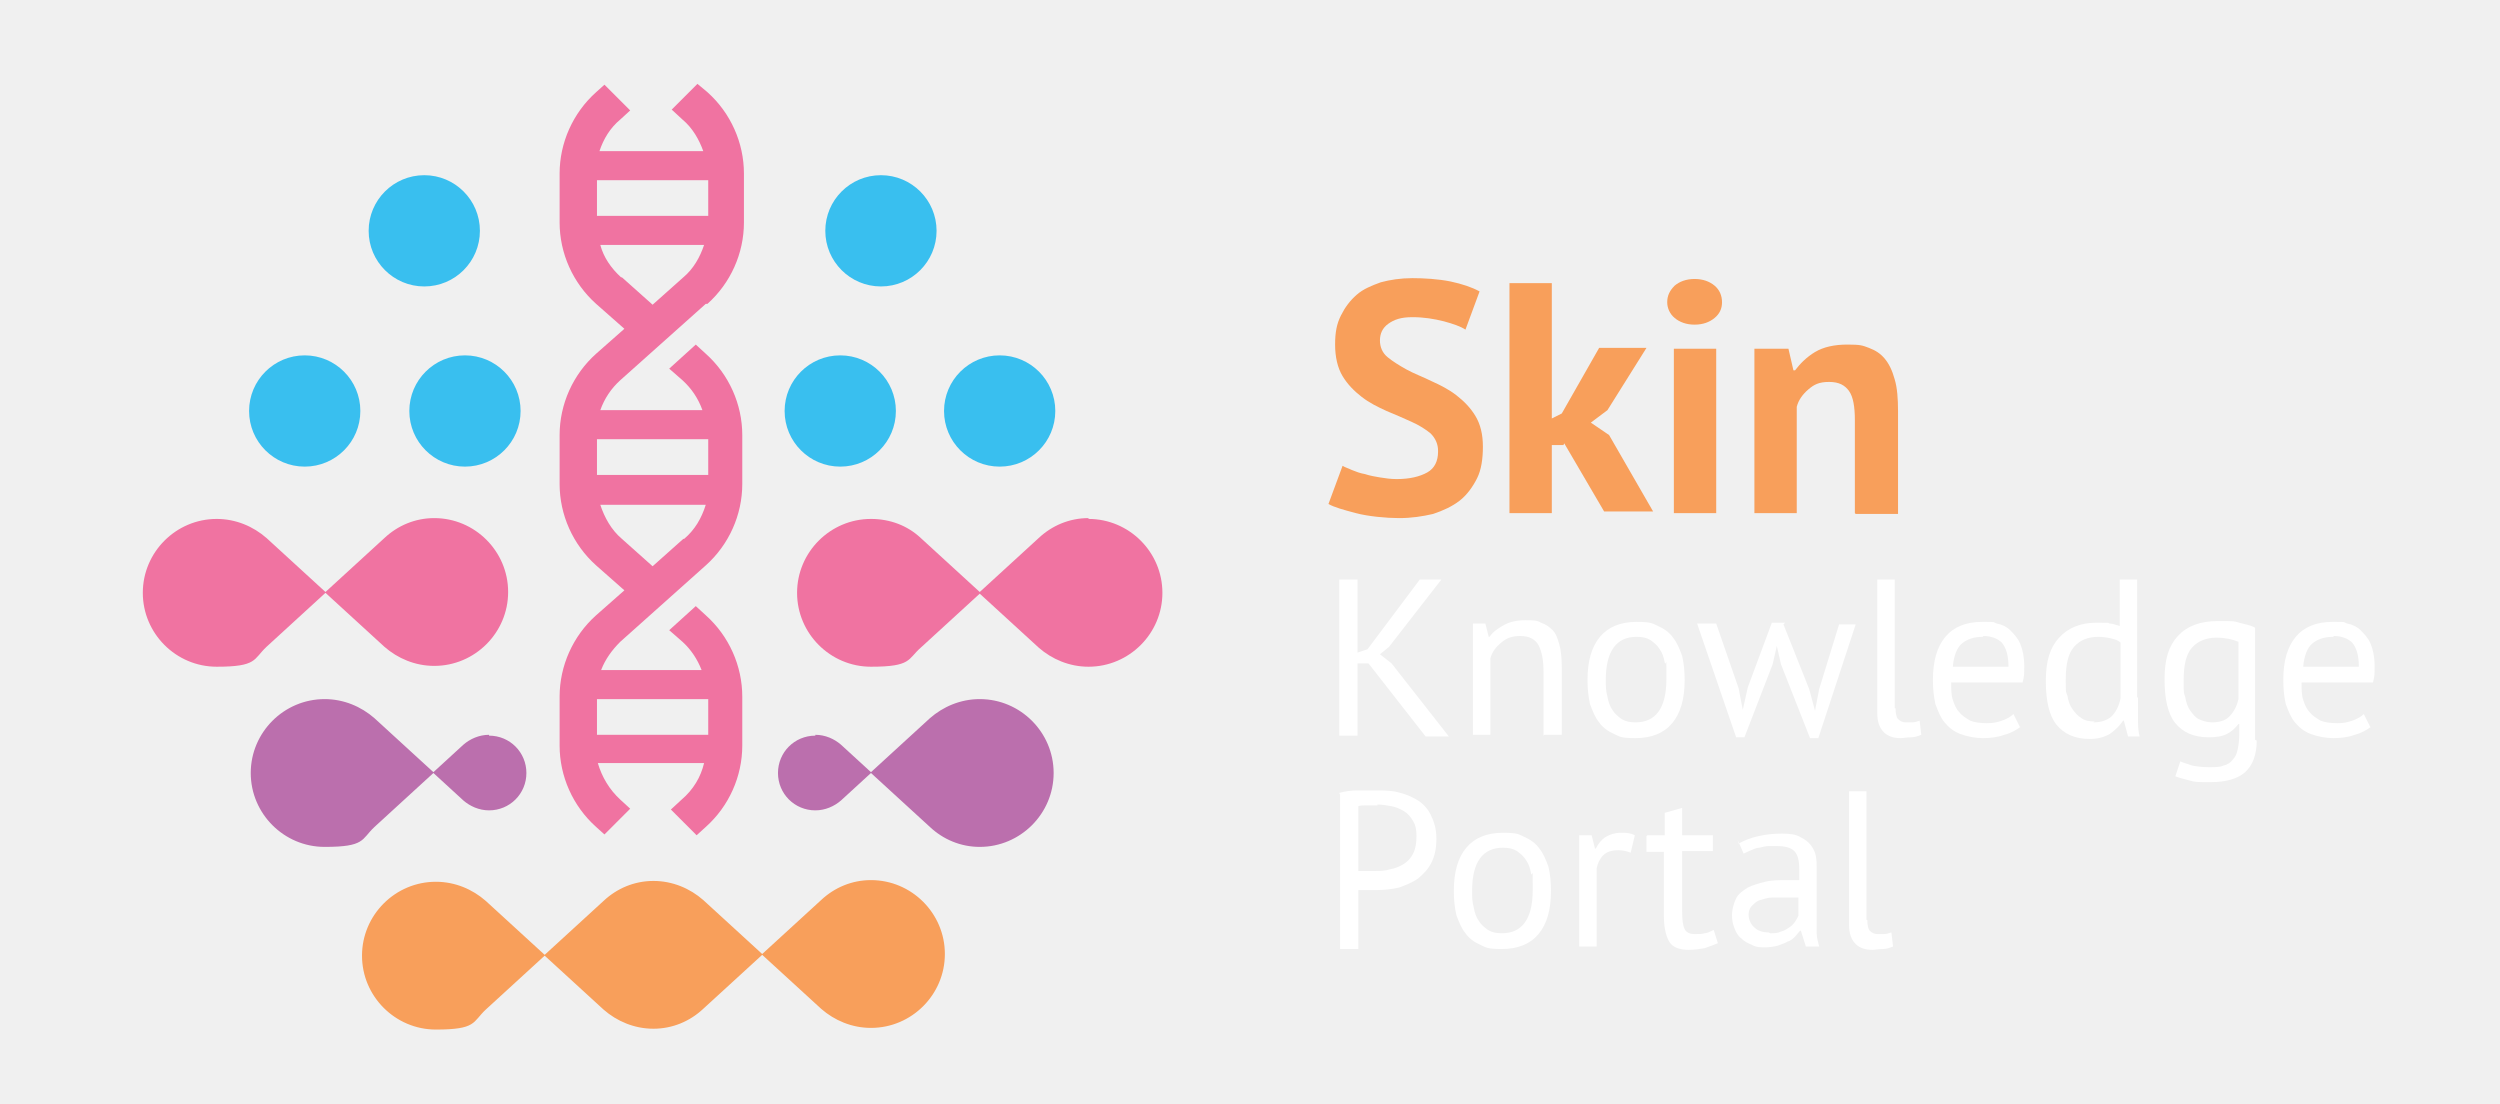
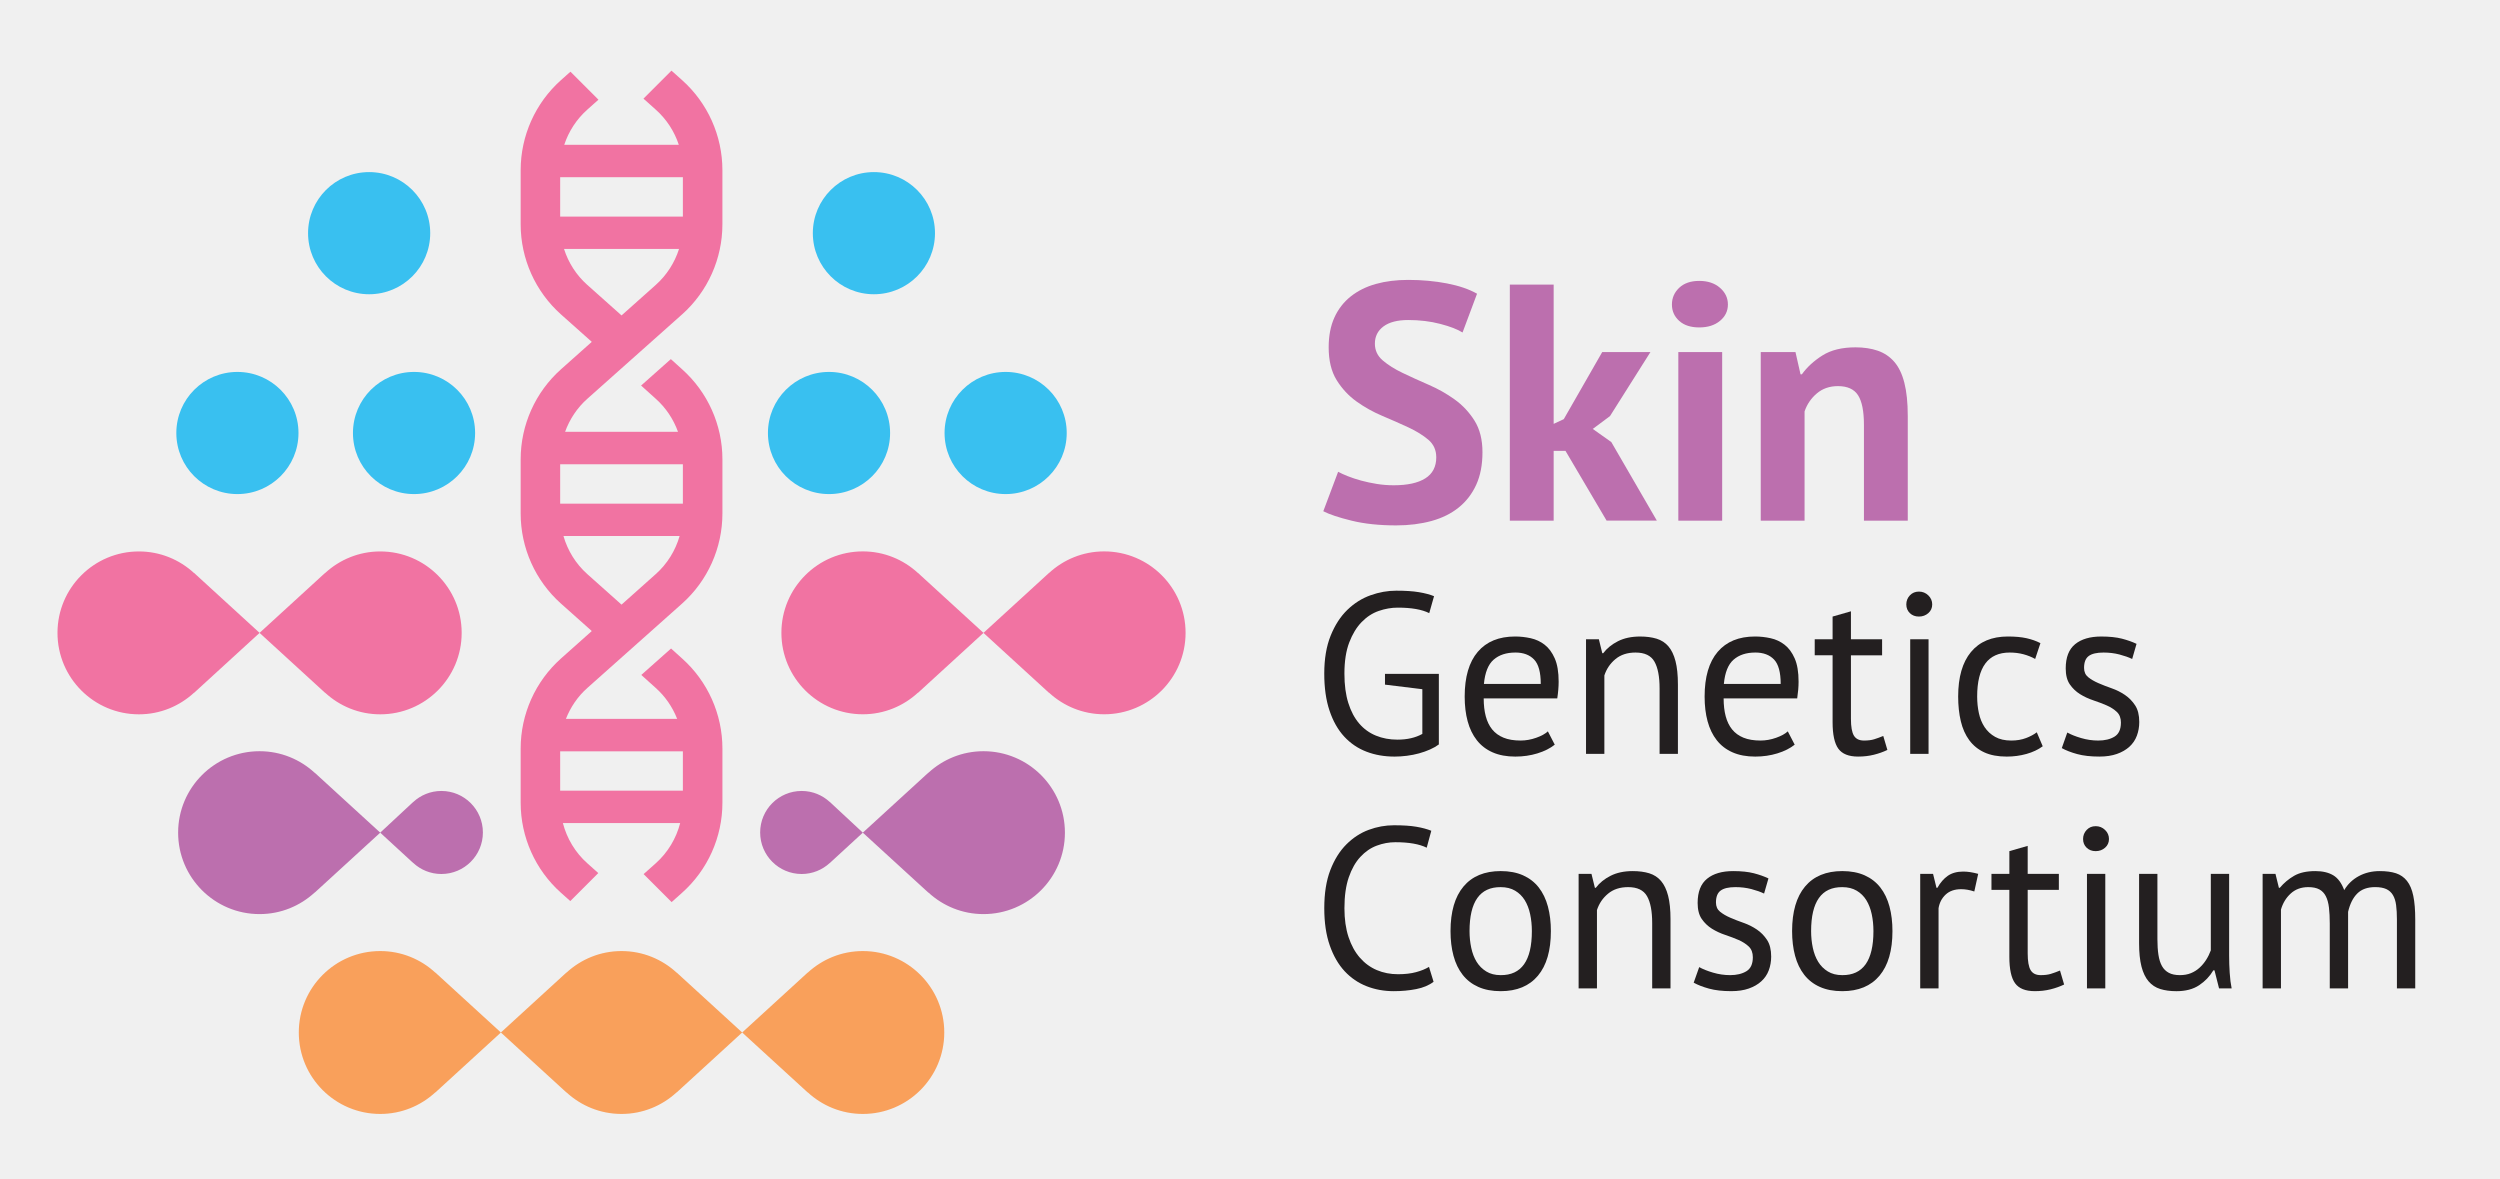
- <svg xmlns="http://www.w3.org/2000/svg" version="1.1" viewBox="0 0 301.1 132.9">
+ <svg xmlns="http://www.w3.org/2000/svg" id="Layer_1" data-name="Layer 1" viewBox="0 0 170.518 80.409">
  <defs>
    <style>
      .cls-1 {
-         fill: #39bfef;
+         fill: #f173a2;
      }

      .cls-2 {
-         fill: #bb6fad;
+         fill: #bc6fae;
      }

      .cls-3 {
-         fill: #f89f5b;
+         fill: #231f20;
      }

      .cls-4 {
-         fill: #fff;
+         fill: #f9a05b;
      }

      .cls-5 {
-         fill: #f073a1;
+         fill: #39c0f0;
      }
    </style>
  </defs>
  <g>
-     <g id="Layer_1">
-       <g>
-         <circle class="cls-1" cx="36.7" cy="49.5" r="6.7" />
-         <circle class="cls-1" cx="56" cy="49.5" r="6.7" />
-         <circle class="cls-1" cx="101.2" cy="49.5" r="6.7" />
-         <circle class="cls-1" cx="120.4" cy="49.5" r="6.7" />
-         <circle class="cls-1" cx="51.1" cy="27.8" r="6.7" />
-         <circle class="cls-1" cx="106.1" cy="27.8" r="6.7" />
-         <path class="cls-3" d="M104.9,106c-2.3,0-4.4.9-6,2.4h0s-7.1,6.5-7.1,6.5l-7.1-6.5h0c-1.6-1.4-3.7-2.3-6-2.3s-4.4.9-6,2.4h0s-7.1,6.5-7.1,6.5l-7.1-6.5h0c-1.6-1.4-3.7-2.3-6-2.3-4.9,0-8.9,4-8.9,8.9s4,8.9,8.9,8.9,4.4-.9,6-2.4h0s7.1-6.5,7.1-6.5l7.1,6.5h0c1.6,1.4,3.7,2.3,6,2.3s4.4-.9,6-2.4h0s7.1-6.5,7.1-6.5l7.1,6.5h0c1.6,1.4,3.7,2.3,6,2.3,4.9,0,8.9-4,8.9-8.9s-4-8.9-8.9-8.9Z" />
-         <g>
-           <path class="cls-5" d="M52.3,62.4c-2.3,0-4.4.9-6,2.4h0s-7.1,6.5-7.1,6.5l-7.1-6.5h0c-1.6-1.4-3.7-2.3-6-2.3-4.9,0-8.9,4-8.9,8.9s4,8.9,8.9,8.9,4.4-.9,6-2.4h0s7.1-6.5,7.1-6.5l7.1,6.5h0c1.6,1.4,3.7,2.3,6,2.3,4.9,0,8.9-4,8.9-8.9s-4-8.9-8.9-8.9Z" />
-           <path class="cls-5" d="M131.1,62.4c-2.3,0-4.4.9-6,2.4h0s-7.1,6.5-7.1,6.5l-7.1-6.5h0c-1.6-1.5-3.7-2.3-6-2.3-4.9,0-8.9,4-8.9,8.9s4,8.9,8.9,8.9,4.4-.9,6-2.3h0s7.1-6.5,7.1-6.5l7.1,6.5h0c1.6,1.4,3.7,2.3,6,2.3,4.9,0,8.9-4,8.9-8.9s-4-8.9-8.9-8.9Z" />
-         </g>
-         <path class="cls-2" d="M58.9,88.5c-1.2,0-2.3.5-3.1,1.2h0s-3.6,3.3-3.6,3.3l-7.1-6.5h0c-1.6-1.4-3.7-2.3-6-2.3-4.9,0-8.9,4-8.9,8.9s4,8.9,8.9,8.9,4.4-.9,6-2.4h0s7.1-6.5,7.1-6.5l3.6,3.3h0c.8.7,1.9,1.2,3.1,1.2,2.5,0,4.5-2,4.5-4.5s-2-4.5-4.5-4.5Z" />
-         <path class="cls-2" d="M98.2,88.5c1.2,0,2.3.5,3.1,1.2h0s3.6,3.3,3.6,3.3l7.1-6.5h0c1.6-1.4,3.7-2.3,6-2.3,4.9,0,8.9,4,8.9,8.9,0,4.9-4,8.9-8.9,8.9-2.3,0-4.4-.9-6-2.4h0s-7.1-6.5-7.1-6.5l-3.6,3.3h0c-.8.7-1.9,1.2-3.1,1.2-2.5,0-4.5-2-4.5-4.5s2-4.5,4.5-4.5Z" />
-         <path class="cls-5" d="M85.2,36.6c2.8-2.5,4.4-6.1,4.4-9.8v-5.9c0-3.7-1.6-7.3-4.4-9.8l-1.2-1-3.1,3.1,1.3,1.2c1.2,1,2,2.4,2.5,3.8h-12.5c.5-1.5,1.3-2.8,2.5-3.8l1.2-1.1-3.1-3.1-1,.9c-2.8,2.5-4.4,6.1-4.4,9.8v5.9c0,3.7,1.6,7.3,4.4,9.8l3.4,3-3.4,3c-2.8,2.5-4.4,6.1-4.4,9.8v5.9c0,3.7,1.6,7.3,4.4,9.8l3.4,3-3.4,3c-2.8,2.5-4.4,6.1-4.4,9.8v5.9c0,3.7,1.6,7.3,4.4,9.8l1,.9,3.1-3.1-1.2-1.1c-1.3-1.2-2.2-2.7-2.7-4.4h12.8c-.4,1.7-1.3,3.2-2.7,4.4l-1.3,1.2,3.1,3.1,1.1-1c2.8-2.5,4.4-6.1,4.4-9.8v-5.9c0-3.7-1.6-7.3-4.4-9.8l-1.2-1.1-3.2,2.9,1.6,1.4c1,.9,1.8,2.1,2.3,3.4h-12.1c.5-1.3,1.3-2.4,2.3-3.4l10.3-9.2c2.8-2.5,4.4-6.1,4.4-9.8v-5.9c0-3.7-1.6-7.3-4.4-9.8l-1.2-1.1-3.2,2.9,1.6,1.4c1.1,1,1.9,2.2,2.4,3.6h-12.3c.5-1.4,1.3-2.6,2.4-3.6l10.3-9.2ZM71.9,26v-4.3h13.4v4.3h-13.4ZM74.8,33.4c-1.2-1.1-2.1-2.4-2.5-3.9h12.5c-.5,1.5-1.3,2.9-2.5,3.9l-3.7,3.3h0s0,0,0,0l-3.7-3.3ZM85.3,84.2v4.3h-13.4v-4.3h13.4ZM82.3,64.9l-3.7,3.3h0s0,0,0,0l-3.7-3.3c-1.3-1.1-2.1-2.6-2.6-4.1h12.7c-.5,1.6-1.3,3-2.6,4.1ZM85.3,52.9v4.3h-13.4v-4.3h13.4Z" />
-       </g>
-       <path class="cls-3" d="M173.2,54.3c0-.8-.3-1.5-.9-2.1-.6-.5-1.4-1-2.3-1.4-.9-.4-2-.9-3-1.3-1.1-.5-2.1-1-3-1.7-.9-.7-1.7-1.5-2.3-2.5-.6-1-.9-2.3-.9-3.8s.2-2.5.7-3.5,1.1-1.8,1.9-2.5c.8-.7,1.8-1.1,2.9-1.5,1.1-.3,2.4-.5,3.8-.5s3.1.1,4.6.4c1.4.3,2.6.7,3.5,1.2l-1.7,4.6c-.6-.4-1.5-.7-2.6-1-1.2-.3-2.4-.5-3.8-.5s-2.2.3-2.9.8c-.7.5-1,1.2-1,2s.3,1.5.9,2c.6.5,1.4,1,2.3,1.5.9.5,2,.9,3,1.4,1.1.5,2.1,1,3,1.7.9.7,1.7,1.5,2.3,2.5.6,1,.9,2.2.9,3.7s-.2,2.8-.7,3.8-1.2,2-2.1,2.7-2,1.2-3.2,1.6c-1.3.3-2.6.5-4.1.5s-3.7-.2-5.2-.6c-1.5-.4-2.6-.7-3.3-1.1l1.7-4.6c.3.2.7.3,1.1.5.5.2,1,.4,1.6.5.6.2,1.2.3,1.8.4.6.1,1.3.2,2,.2,1.6,0,2.8-.3,3.7-.8.9-.5,1.3-1.4,1.3-2.5Z" />
-       <path class="cls-3" d="M188.3,53.6h-1.4v8.2h-5.1v-27.7h5.1v16.3l1.2-.6,4.5-7.9h5.7l-4.7,7.5-2,1.5,2.2,1.5,5.3,9.2h-5.9l-4.8-8.2Z" />
-       <path class="cls-3" d="M200.8,36.4c0-.8.3-1.4.9-2,.6-.5,1.4-.8,2.4-.8s1.8.3,2.4.8c.6.5.9,1.2.9,2s-.3,1.4-.9,1.9c-.6.5-1.4.8-2.4.8s-1.8-.3-2.4-.8c-.6-.5-.9-1.2-.9-1.9ZM201.6,42h5.1v19.8h-5.1v-19.8Z" />
-       <path class="cls-3" d="M223.4,61.8v-11.2c0-1.6-.2-2.8-.7-3.5s-1.2-1.1-2.4-1.1-1.8.3-2.5.9c-.7.6-1.2,1.3-1.4,2.1v12.8h-5.1v-19.8h4.1l.6,2.6h.2c.6-.8,1.4-1.6,2.4-2.2,1-.6,2.3-.9,3.9-.9s1.8.1,2.6.4c.8.3,1.4.7,1.9,1.3.5.6.9,1.4,1.2,2.5.3,1,.4,2.3.4,3.9v12.3h-5.1Z" />
-       <g>
-         <path class="cls-4" d="M164.8,79.9h-1.3v8.7h-2.2v-18.8h2.2v8.8l1.2-.4,6.3-8.4h2.6l-6.3,8.1-1.1.9,1.4,1.1,6.9,8.8h-2.8l-6.8-8.7Z" />
-         <path class="cls-4" d="M185.9,88.6v-7.7c0-1.4-.2-2.4-.6-3.2-.4-.7-1.1-1.1-2.2-1.1s-1.7.3-2.3.8c-.6.5-1.1,1.1-1.3,1.9v9.2h-2.1v-13.4h1.5l.4,1.6h.1c.4-.6,1-1,1.7-1.4.7-.4,1.6-.6,2.6-.6s1.4,0,1.9.3c.6.2,1,.5,1.4.9.4.4.6,1,.8,1.7.2.7.3,1.6.3,2.8v8.1h-2.1Z" />
-         <path class="cls-4" d="M191.2,81.9c0-2.3.5-4,1.5-5.2,1-1.2,2.5-1.8,4.4-1.8s1.9.2,2.6.5c.7.3,1.4.8,1.8,1.4.5.6.8,1.4,1.1,2.2.2.9.3,1.8.3,2.9,0,2.3-.5,4-1.5,5.2-1,1.2-2.5,1.8-4.4,1.8s-1.9-.2-2.6-.5c-.7-.3-1.4-.8-1.8-1.4-.5-.6-.8-1.4-1.1-2.2-.2-.9-.3-1.8-.3-2.9ZM193.4,81.9c0,.7,0,1.3.2,2,.1.6.3,1.2.6,1.6.3.5.7.8,1.1,1.1.5.3,1,.4,1.7.4,2.4,0,3.7-1.7,3.7-5.2s0-1.4-.2-2c-.1-.6-.3-1.2-.6-1.6-.3-.5-.7-.8-1.1-1.1-.5-.3-1-.4-1.7-.4-2.4,0-3.7,1.7-3.7,5.2Z" />
-         <path class="cls-4" d="M214.8,75.2l3.1,7.8.7,2.6h0l.5-2.6,2.4-7.8h2l-4.5,13.7h-1l-3.5-8.9-.5-2.2h0l-.5,2.2-3.4,8.8h-1l-4.7-13.7h2.3l2.7,7.8.5,2.6h0l.6-2.7,2.9-7.8h1.6Z" />
-         <path class="cls-4" d="M228.3,85.3c0,.6.1,1.1.3,1.3s.5.4.9.4.5,0,.8,0,.6-.1.9-.2l.2,1.7c-.3.1-.7.3-1.2.3-.5,0-1,.1-1.3.1-.8,0-1.5-.2-2-.7s-.8-1.2-.8-2.3v-16.1h2.1v15.5Z" />
-         <path class="cls-4" d="M243.4,87.5c-.5.4-1.2.8-2,1-.8.3-1.7.4-2.6.4s-1.9-.2-2.7-.5c-.8-.3-1.4-.8-1.9-1.4-.5-.6-.8-1.4-1.1-2.2-.2-.9-.3-1.8-.3-2.9,0-2.3.5-4,1.5-5.2,1-1.2,2.5-1.8,4.4-1.8s1.2,0,1.8.2c.6.1,1.2.4,1.6.8s.9.9,1.2,1.6c.3.7.5,1.6.5,2.7s0,1.2-.2,2h-8.6c0,.8,0,1.5.2,2.1.2.6.4,1.1.8,1.5.3.4.8.7,1.3,1,.5.2,1.2.3,2,.3s1.2-.1,1.8-.3c.6-.2,1.1-.5,1.4-.8l.8,1.6ZM238.8,76.7c-1.1,0-1.9.3-2.5.8s-1,1.5-1.1,2.8h6.7c0-1.4-.3-2.3-.8-2.9-.5-.5-1.3-.8-2.2-.8Z" />
-         <path class="cls-4" d="M257.5,84c0,.9,0,1.7,0,2.5,0,.7,0,1.5.2,2.2h-1.4l-.5-1.9h-.1c-.4.6-.9,1.1-1.6,1.6-.7.4-1.5.6-2.4.6-1.8,0-3.1-.6-4-1.7s-1.3-2.9-1.3-5.3.5-4,1.6-5.2c1.1-1.2,2.6-1.8,4.5-1.8s1.2,0,1.6.1c.4,0,.8.2,1.2.3v-5.6h2.1v14.2ZM252.1,87c.9,0,1.6-.2,2.2-.7.5-.5.9-1.2,1.1-2.2v-6.7c-.3-.3-.7-.4-1.1-.5-.4-.1-1-.2-1.6-.2-1.2,0-2.2.4-2.9,1.2-.7.8-1,2.1-1,3.9s0,1.4.2,2c.1.6.3,1.2.6,1.6.3.4.6.8,1.1,1.1.4.3,1,.4,1.6.4Z" />
-         <path class="cls-4" d="M271.8,89.2c0,1.7-.5,3-1.4,3.8s-2.3,1.2-4.1,1.2-1.9,0-2.6-.2-1.2-.3-1.7-.5l.6-1.8c.4.2.9.3,1.4.5.5.1,1.2.2,2,.2s1.4,0,1.8-.2c.5-.1.9-.4,1.1-.7.3-.3.5-.7.6-1.2.1-.5.2-1.1.2-1.8v-1.3h-.1c-.4.5-.8.9-1.4,1.2-.6.3-1.3.4-2.2.4-1.8,0-3.1-.6-4-1.7s-1.3-2.9-1.3-5.3.5-4,1.6-5.2c1.1-1.2,2.7-1.8,4.8-1.8s1.9,0,2.6.2,1.4.3,1.9.6v13.5ZM266.4,87c.9,0,1.6-.2,2.1-.7s.9-1.2,1.1-2.1v-6.9c-.7-.3-1.6-.5-2.7-.5s-2.2.4-2.9,1.2c-.7.8-1,2.1-1,3.9s0,1.4.2,2.1c.1.6.3,1.2.6,1.6.3.4.6.8,1,1,.4.2,1,.4,1.6.4Z" />
-         <path class="cls-4" d="M285.6,87.5c-.5.4-1.2.8-2,1-.8.3-1.7.4-2.6.4s-1.9-.2-2.7-.5c-.8-.3-1.4-.8-1.9-1.4-.5-.6-.8-1.4-1.1-2.2-.2-.9-.3-1.8-.3-2.9,0-2.3.5-4,1.5-5.2,1-1.2,2.5-1.8,4.4-1.8s1.2,0,1.8.2c.6.1,1.2.4,1.6.8s.9.9,1.2,1.6c.3.7.5,1.6.5,2.7s0,1.2-.2,2h-8.6c0,.8,0,1.5.2,2.1.2.6.4,1.1.8,1.5.3.4.8.7,1.3,1,.5.2,1.2.3,2,.3s1.2-.1,1.8-.3c.6-.2,1.1-.5,1.4-.8l.8,1.6ZM281,76.7c-1.1,0-1.9.3-2.5.8s-1,1.5-1.1,2.8h6.7c0-1.4-.3-2.3-.8-2.9-.5-.5-1.3-.8-2.2-.8Z" />
-         <path class="cls-4" d="M161.3,95.5c.7-.2,1.4-.3,2.2-.3s1.6,0,2.3,0,1.7,0,2.5.2c.9.2,1.6.5,2.3.9.7.4,1.3,1,1.7,1.8.4.8.7,1.7.7,2.9s-.2,2.1-.6,2.9c-.4.8-1,1.4-1.6,1.9-.7.5-1.5.8-2.3,1.1-.9.2-1.8.3-2.7.3h-.4c-.2,0-.4,0-.6,0-.2,0-.4,0-.7,0-.2,0-.4,0-.5,0v7.1h-2.2v-18.6ZM165.9,97c-.5,0-.9,0-1.3,0-.4,0-.8,0-1,.1v7.8c0,0,.2,0,.4,0,.2,0,.4,0,.6,0,.2,0,.4,0,.6,0h.4c.6,0,1.2,0,1.8-.2.6-.1,1.1-.3,1.6-.6s.9-.7,1.2-1.3c.3-.6.4-1.3.4-2.1s-.1-1.3-.4-1.8c-.3-.5-.6-.9-1.1-1.2s-1-.5-1.5-.6c-.6-.1-1.1-.2-1.7-.2Z" />
-         <path class="cls-4" d="M175.1,107.3c0-2.3.5-4,1.5-5.2,1-1.2,2.5-1.8,4.4-1.8s1.9.2,2.6.5c.7.3,1.4.8,1.8,1.4.5.6.8,1.4,1.1,2.2.2.9.3,1.8.3,2.9,0,2.3-.5,4-1.5,5.2-1,1.2-2.5,1.8-4.4,1.8s-1.9-.2-2.6-.5c-.7-.3-1.4-.8-1.8-1.4-.5-.6-.8-1.4-1.1-2.2-.2-.9-.3-1.8-.3-2.9ZM177.3,107.3c0,.7,0,1.3.2,2,.1.6.3,1.2.6,1.6.3.5.7.8,1.1,1.1.5.3,1,.4,1.7.4,2.4,0,3.7-1.7,3.7-5.2s0-1.4-.2-2c-.1-.6-.3-1.2-.6-1.6-.3-.5-.7-.8-1.1-1.1-.5-.3-1-.4-1.7-.4-2.4,0-3.7,1.7-3.7,5.2Z" />
-         <path class="cls-4" d="M196.4,102.7c-.5-.2-1-.3-1.5-.3-.8,0-1.4.2-1.8.6-.4.4-.7,1-.8,1.6v9.4h-2.1v-13.4h1.5l.4,1.6h.1c.3-.6.7-1.1,1.2-1.4.5-.3,1.1-.5,1.8-.5s1.1,0,1.7.3l-.5,2.1Z" />
-         <path class="cls-4" d="M198.4,100.6h2.1v-2.7l2.1-.6v3.3h3.7v1.9h-3.7v7.4c0,.9.1,1.6.3,2,.2.4.6.6,1.2.6s.9,0,1.2-.1c.3,0,.7-.2,1.1-.4l.5,1.6c-.5.2-1,.4-1.6.6-.6.1-1.2.2-1.9.2-1.1,0-1.9-.3-2.3-.9-.4-.6-.7-1.7-.7-3.1v-7.8h-2.1v-1.9Z" />
-         <path class="cls-4" d="M209.4,101.6c.7-.4,1.5-.7,2.4-.9.9-.2,1.8-.3,2.8-.3s1.7.1,2.2.4c.6.3,1,.6,1.3,1s.5.8.6,1.3.1,1,.1,1.4c0,1.1,0,2.1,0,3.1,0,1,0,2,0,2.9s0,1.3,0,1.9.2,1.1.3,1.6h-1.6l-.6-1.9h-.1c-.2.2-.4.5-.6.7s-.5.5-.9.6c-.3.2-.7.3-1.2.5-.4.1-1,.2-1.5.2s-1.1,0-1.6-.3c-.5-.2-.9-.4-1.3-.8-.4-.3-.6-.7-.8-1.2-.2-.5-.3-1-.3-1.6s.2-1.4.5-2,.8-.9,1.4-1.3c.6-.3,1.3-.5,2.1-.7s1.7-.2,2.7-.2h.7c.2,0,.5,0,.7,0,0-.5,0-1,0-1.4,0-1-.2-1.7-.6-2.1-.4-.4-1.1-.6-2.1-.6s-.6,0-1,0c-.3,0-.7.1-1.1.2-.4,0-.7.2-1,.3-.3.1-.6.3-.9.4l-.7-1.6ZM213.2,112.4c.5,0,.9,0,1.3-.2.4-.1.7-.3,1-.5.3-.2.5-.4.7-.7.2-.3.3-.5.4-.7v-2.2c-.3,0-.5,0-.8,0-.3,0-.5,0-.8,0-.6,0-1.1,0-1.6,0-.5,0-1,.2-1.4.3s-.7.4-1,.7-.4.7-.4,1.1.2,1.1.7,1.5c.4.4,1,.6,1.7.6Z" />
-         <path class="cls-4" d="M224.9,110.8c0,.6.1,1.1.3,1.3s.5.4.9.4.5,0,.8,0,.6-.1.9-.2l.2,1.7c-.3.1-.7.3-1.2.3-.5,0-1,.1-1.3.1-.8,0-1.5-.2-2-.7s-.8-1.2-.8-2.3v-16.1h2.1v15.5Z" />
-       </g>
+     <circle class="cls-5" cx="16.193" cy="29.534" r="4.166" />
+     <circle class="cls-5" cx="28.24" cy="29.534" r="4.166" />
+     <circle class="cls-5" cx="56.545" cy="29.534" r="4.166" />
+     <circle class="cls-5" cx="68.592" cy="29.534" r="4.166" />
+     <circle class="cls-5" cx="25.178" cy="15.904" r="4.166" />
+     <circle class="cls-5" cx="59.607" cy="15.904" r="4.166" />
+     <path class="cls-4" d="M58.851,64.869c-1.451,0-2.767.561-3.757,1.472l-.005-.005-4.467,4.087-4.467-4.087-.005.005c-.989-.911-2.306-1.472-3.757-1.472s-2.767.561-3.757,1.472l-.005-.005-4.467,4.087-4.467-4.087-.005.005c-.989-.911-2.306-1.472-3.757-1.472-3.068,0-5.555,2.487-5.555,5.555s2.487,5.555,5.555,5.555c1.451,0,2.767-.561,3.757-1.472l.005.005,4.467-4.087,4.467,4.087.005-.005c.989.911,2.306,1.472,3.757,1.472s2.767-.561,3.757-1.472l.005.005,4.467-4.087,4.467,4.087.005-.005c.989.911,2.306,1.472,3.757,1.472,3.068,0,5.555-2.487,5.555-5.555s-2.487-5.555-5.555-5.555Z" />
+     <g>
+       <path class="cls-1" d="M25.934,37.612c-1.451,0-2.767.561-3.757,1.472l-.005-.005-4.467,4.087-4.467-4.087-.005.005c-.989-.911-2.306-1.472-3.757-1.472-3.068,0-5.555,2.487-5.555,5.555s2.487,5.555,5.555,5.555c1.451,0,2.767-.561,3.757-1.472l.005.005,4.467-4.087,4.467,4.087.005-.005c.989.911,2.306,1.472,3.757,1.472,3.068,0,5.555-2.487,5.555-5.555s-2.487-5.555-5.555-5.555Z" />
+       <path class="cls-1" d="M75.31,37.609c-1.452,0-2.769.561-3.758,1.473l-.004-.003-4.467,4.087-4.467-4.087-.004.003c-.99-.912-2.307-1.473-3.758-1.473-3.068,0-5.555,2.487-5.555,5.555,0,3.068,2.487,5.555,5.555,5.555,1.45,0,2.766-.56,3.755-1.47l.007.006,4.467-4.087,4.467,4.087.007-.006c.989.91,2.305,1.47,3.755,1.47,3.068,0,5.555-2.487,5.555-5.555,0-3.068-2.487-5.555-5.555-5.555Z" />
    </g>
+     <path class="cls-2" d="M30.105,53.949c-.74,0-1.411.286-1.915.75l-.003-.002-2.253,2.095-4.467-4.087-.005.005c-.989-.911-2.306-1.472-3.757-1.472-3.068,0-5.555,2.487-5.555,5.555,0,3.068,2.487,5.555,5.555,5.555,1.451,0,2.767-.561,3.757-1.472l.005.005,4.467-4.087,2.253,2.071.003-.002c.504.464,1.176.75,1.915.75,1.564,0,2.832-1.268,2.832-2.832s-1.268-2.832-2.832-2.832Z" />
+     <path class="cls-2" d="M54.68,53.949c.74 0,1.411.286,1.915.75l.003-.002,2.253,2.095,4.467-4.087.005.005c.989-.911,2.306-1.472,3.757-1.472,3.068 0,5.555,2.487,5.555,5.555-0,3.068-2.487,5.555-5.555,5.555-1.451-0-2.767-.561-3.757-1.472l-.005.005-4.467-4.087-2.253,2.071-.003-.002c-.504.464-1.176.75-1.915.75-1.564-0-2.832-1.268-2.832-2.832 0-1.564,1.268-2.832,2.832-2.832Z" />
+     <path class="cls-1" d="M46.523,21.445c1.748-1.559,2.75-3.796,2.75-6.139v-3.702c0-2.342-1.002-4.58-2.75-6.139l-.724-.647-1.91,1.91.839.75c.733.653,1.271,1.484,1.572,2.399h-7.814c.301-.915.839-1.746,1.572-2.399l.76-.678-1.91-1.91-.645.575c-1.748,1.559-2.75,3.796-2.75,6.139v3.702c0,2.342,1.002,4.58,2.75,6.139l2.101,1.872-2.101,1.872c-1.748,1.559-2.75,3.796-2.75,6.139v3.703c0,2.342,1.002,4.58,2.75,6.139l2.101,1.872-2.101,1.872c-1.748,1.559-2.75,3.796-2.75,6.139v3.703c0,2.343,1.002,4.58,2.75,6.138l.635.566,1.91-1.91-.751-.67c-.823-.733-1.393-1.693-1.665-2.742h8.002c-.272,1.049-.842,2.009-1.665,2.742l-.83.74,1.91,1.91.714-.637c1.749-1.558,2.751-3.795,2.751-6.138v-3.703c0-2.342-1.002-4.58-2.75-6.139l-.753-.68-2.03,1.803.988.89c.654.583,1.145,1.31,1.459,2.108h-7.589c.314-.799.805-1.526,1.459-2.108l6.466-5.758c1.748-1.559,2.75-3.796,2.75-6.139v-3.703c0-2.342-1.002-4.58-2.75-6.139l-.767-.693-2.03,1.803,1.002.903c.693.618,1.207,1.397,1.516,2.254h-7.702c.309-.857.822-1.636,1.516-2.254l6.466-5.758ZM38.208,14.773v-2.687h8.369v2.687h-8.369ZM40.057,19.432c-.747-.665-1.289-1.516-1.586-2.451h7.844c-.298.935-.84,1.786-1.586,2.451l-2.332,2.08-.003-.003-.003.003-2.332-2.08ZM46.577,51.244v2.687h-8.369v-2.687h8.369ZM44.728,39.157l-2.332,2.08-.003-.003-.003.003-2.332-2.08c-.785-.7-1.34-1.605-1.626-2.597h7.923c-.286.992-.841,1.897-1.626,2.597ZM46.577,31.665v2.687h-8.369v-2.687h8.369Z" />
+   </g>
+   <g>
+     <path class="cls-2" d="M97.963,31.188c0-.49-.181-.889-.541-1.195-.361-.307-.813-.587-1.357-.84-.544-.253-1.135-.514-1.771-.782-.637-.268-1.227-.598-1.771-.988-.544-.392-.997-.878-1.357-1.461-.36-.582-.541-1.326-.541-2.23,0-.782.13-1.461.391-2.036s.633-1.054,1.116-1.438c.483-.383,1.054-.667,1.713-.851.659-.185,1.395-.276,2.208-.276.935,0,1.817.081,2.645.241.828.161,1.51.396,2.047.702l-.989,2.645c-.337-.214-.844-.41-1.518-.586-.675-.177-1.403-.265-2.185-.265-.736,0-1.299.146-1.69.437-.391.292-.586.683-.586,1.173,0,.46.18.844.541,1.15.36.307.812.591,1.357.851.544.262,1.134.529,1.771.806.636.275,1.227.609,1.771,1,.544.392.997.874,1.357,1.449.36.575.541,1.292.541,2.15,0,.859-.142,1.599-.426,2.22s-.682,1.139-1.196,1.553-1.135.721-1.863.92c-.729.199-1.53.299-2.404.299-1.15,0-2.162-.107-3.036-.322-.874-.214-1.518-.429-1.932-.644l1.012-2.691c.169.092.387.192.656.299.268.107.571.207.908.3.337.092.694.169,1.07.229.375.062.763.092,1.162.092.935,0,1.652-.157,2.15-.472.498-.313.748-.793.748-1.438Z" />
+     <path class="cls-2" d="M106.776,30.751h-.805v4.761h-2.99v-16.1h2.99v9.499l.69-.322,2.622-4.577h3.289l-2.76,4.37-1.173.874,1.265.897,3.105,5.358h-3.427l-2.806-4.761Z" />
+     <path class="cls-2" d="M114.037,20.769c0-.444.165-.823.495-1.138.33-.314.786-.472,1.369-.472.583,0,1.054.157,1.415.472.36.314.54.693.54,1.138,0,.445-.18.817-.54,1.116-.361.299-.832.448-1.415.448-.583,0-1.039-.149-1.369-.448-.33-.299-.495-.671-.495-1.116ZM114.474,24.012h2.99v11.5h-2.99v-11.5Z" />
+     <path class="cls-2" d="M127.134,35.512v-6.532c0-.935-.135-1.609-.403-2.023s-.724-.621-1.368-.621c-.567,0-1.046.165-1.438.494-.391.33-.671.74-.84,1.23v7.452h-2.99v-11.5h2.369l.345,1.519h.092c.353-.491.82-.92,1.403-1.288.583-.368,1.334-.552,2.254-.552.567,0,1.073.076,1.518.229.444.153.82.406,1.127.759.307.354.537.832.69,1.438.153.606.23,1.354.23,2.243v7.152h-2.99Z" />
+   </g>
+   <g>
+     <path class="cls-3" d="M94.466,45.962h3.674v4.814c-.167.125-.367.24-.602.344-.235.104-.485.193-.751.266-.266.073-.542.128-.828.164-.287.037-.565.055-.836.055-.698,0-1.34-.111-1.923-.336-.584-.224-1.089-.567-1.517-1.031s-.761-1.053-1-1.767c-.24-.714-.359-1.556-.359-2.524,0-1.011.146-1.876.438-2.595.291-.719.672-1.306,1.141-1.759s.995-.784,1.579-.992c.583-.209,1.167-.312,1.751-.312.625,0,1.141.033,1.547.102.406.067.751.159,1.032.273l-.328,1.156c-.501-.25-1.215-.375-2.142-.375-.438,0-.873.076-1.306.227-.433.151-.82.404-1.164.759-.344.354-.626.817-.845,1.391s-.328,1.282-.328,2.126c0,.771.088,1.438.266,2.001.176.562.423,1.029.74,1.398.316.37.698.646,1.146.829.446.183.935.273,1.465.273.664,0,1.23-.13,1.698-.391v-3.049l-2.548-.312v-.734Z" />
+     <path class="cls-3" d="M106.045,50.792c-.312.25-.706.448-1.18.594-.475.146-.978.219-1.509.219-.594,0-1.109-.096-1.548-.289-.438-.192-.797-.469-1.078-.828s-.49-.789-.625-1.29c-.136-.5-.203-1.062-.203-1.688,0-1.334.297-2.351.891-3.049.594-.697,1.443-1.047,2.548-1.047.354,0,.709.039,1.062.117.354.078.673.227.954.445s.51.529.688.931c.177.401.266.93.266,1.586,0,.344-.031.725-.094,1.142h-5.018c0,.458.047.865.141,1.219.094.354.239.654.438.899.198.244.456.432.774.562.317.13.705.195,1.164.195.354,0,.709-.062,1.063-.188.354-.125.619-.271.797-.438l.469.906ZM103.356,44.508c-.615,0-1.107.162-1.478.485s-.591.875-.664,1.656h3.877c0-.792-.151-1.347-.454-1.664-.302-.318-.729-.478-1.281-.478Z" />
+     <path class="cls-3" d="M113.196,51.417v-4.455c0-.812-.117-1.425-.352-1.836-.234-.412-.664-.618-1.289-.618-.553,0-1.009.148-1.368.446-.359.297-.612.669-.758,1.117v5.346h-1.251v-7.815h.876l.234.953h.062c.25-.333.586-.606,1.008-.82.422-.213.925-.32,1.509-.32.427,0,.802.05,1.125.148.323.1.592.273.806.523.213.25.375.586.484,1.009.109.422.164.956.164,1.602v4.721h-1.251Z" />
+     <path class="cls-3" d="M122.411,50.792c-.313.25-.706.448-1.181.594-.475.146-.977.219-1.509.219-.594,0-1.109-.096-1.547-.289-.438-.192-.797-.469-1.079-.828-.281-.359-.489-.789-.625-1.29-.136-.5-.203-1.062-.203-1.688,0-1.334.297-2.351.891-3.049.595-.697,1.443-1.047,2.548-1.047.354,0,.709.039,1.063.117s.672.227.953.445.511.529.688.931c.177.401.266.93.266,1.586,0,.344-.031.725-.094,1.142h-5.018c0,.458.047.865.141,1.219.094.354.239.654.438.899.197.244.456.432.773.562.318.13.706.195,1.165.195.354,0,.708-.062,1.062-.188s.62-.271.797-.438l.47.906ZM119.721,44.508c-.614,0-1.106.162-1.477.485s-.592.875-.664,1.656h3.876c0-.792-.151-1.347-.453-1.664-.303-.318-.729-.478-1.282-.478Z" />
+     <path class="cls-3" d="M123.777,43.602h1.219v-1.548l1.251-.359v1.907h2.126v1.095h-2.126v4.329c0,.542.067.925.203,1.149.135.224.364.336.688.336.271,0,.5-.028.688-.086.188-.058.396-.133.626-.227l.281.953c-.281.136-.589.245-.923.328-.333.084-.692.125-1.078.125-.636,0-1.084-.18-1.345-.539-.26-.359-.391-.961-.391-1.806v-4.563h-1.219v-1.095Z" />
+     <path class="cls-3" d="M130.024,41.226c0-.239.081-.445.242-.617.162-.172.367-.258.618-.258.25,0,.463.086.641.258.177.172.266.378.266.617,0,.24-.089.438-.266.594-.178.156-.391.234-.641.234-.251,0-.456-.078-.618-.234-.161-.156-.242-.354-.242-.594ZM130.29,43.602h1.251v7.815h-1.251v-7.815Z" />
+     <path class="cls-3" d="M139.328,50.902c-.312.229-.683.404-1.11.523-.427.12-.875.18-1.344.18-.604,0-1.115-.096-1.532-.289-.417-.192-.758-.469-1.023-.828s-.459-.792-.578-1.298c-.12-.505-.18-1.065-.18-1.68,0-1.323.291-2.337.875-3.041.583-.703,1.423-1.055,2.517-1.055.5,0,.925.039,1.273.117.35.078.665.19.946.336l-.359,1.079c-.24-.136-.506-.242-.798-.321-.291-.078-.604-.117-.938-.117-1.479,0-2.22,1.001-2.22,3.002,0,.396.039.773.117,1.133s.208.678.391.954c.183.275.422.497.72.664.297.167.664.25,1.102.25.375,0,.711-.058,1.008-.172.298-.114.54-.245.728-.391l.406.953Z" />
+     <path class="cls-3" d="M144.663,49.291c0-.312-.094-.557-.281-.734-.188-.177-.42-.325-.696-.445s-.578-.234-.906-.344-.631-.25-.906-.422c-.276-.172-.509-.394-.696-.665-.188-.271-.281-.635-.281-1.094,0-.75.214-1.3.641-1.649.428-.349,1.021-.523,1.782-.523.562,0,1.034.05,1.415.148.38.1.711.217.992.352l-.297,1.032c-.24-.115-.529-.217-.867-.306-.339-.088-.701-.133-1.087-.133-.459,0-.795.078-1.008.235-.214.156-.32.427-.32.812,0,.271.094.482.281.633.188.151.419.287.695.406.276.12.578.237.906.352.329.115.631.267.907.454.275.188.508.425.695.711.188.287.281.664.281,1.133,0,.334-.055.646-.164.938s-.279.542-.508.75c-.229.209-.514.373-.852.492-.339.12-.738.18-1.196.18-.594,0-1.1-.057-1.517-.172-.416-.114-.766-.25-1.047-.406l.375-1.062c.239.135.553.261.938.375.385.114.775.172,1.172.172.448,0,.818-.089,1.109-.266.292-.178.438-.495.438-.954Z" />
+     <path class="cls-3" d="M97.781,66.964c-.312.24-.709.406-1.188.5s-.99.141-1.531.141c-.657,0-1.271-.111-1.845-.336-.573-.224-1.073-.565-1.501-1.023-.427-.459-.766-1.045-1.016-1.759s-.375-1.561-.375-2.54c0-1.021.138-1.889.414-2.603.275-.714.641-1.298,1.094-1.751s.962-.784,1.524-.992c.562-.209,1.136-.312,1.72-.312.625,0,1.136.033,1.531.102.396.067.734.159,1.017.273l-.313,1.156c-.5-.25-1.214-.375-2.141-.375-.428,0-.85.078-1.267.234s-.789.412-1.117.767c-.329.354-.592.817-.79,1.391s-.297,1.276-.297,2.11c0,.75.094,1.407.281,1.97s.445,1.031.774,1.406c.328.376.713.657,1.156.845s.925.281,1.446.281c.469,0,.878-.047,1.227-.141.35-.094.644-.214.884-.359l.312,1.016Z" />
+     <path class="cls-3" d="M98.936,63.51c0-1.323.294-2.337.883-3.041.589-.703,1.436-1.055,2.54-1.055.583,0,1.092.097,1.524.289.432.193.789.469,1.07.828.281.36.489.793.625,1.298.136.506.203,1.065.203,1.681,0,1.323-.294,2.337-.883,3.04s-1.436,1.055-2.54,1.055c-.584,0-1.092-.096-1.524-.289-.433-.192-.789-.469-1.07-.828s-.49-.792-.625-1.298c-.136-.505-.203-1.065-.203-1.68ZM100.233,63.51c0,.396.039.776.117,1.141.078.365.2.683.367.954.167.271.386.489.657.656.271.167.599.25.984.25,1.417.011,2.126-.99,2.126-3.001,0-.407-.039-.792-.117-1.157-.078-.364-.201-.683-.367-.953-.167-.271-.386-.487-.657-.648-.271-.162-.599-.243-.984-.243-1.417-.01-2.126.99-2.126,3.002Z" />
+     <path class="cls-3" d="M112.691,67.417v-4.455c0-.812-.117-1.425-.352-1.836-.234-.412-.664-.618-1.289-.618-.553,0-1.009.148-1.368.446-.359.297-.612.669-.758,1.117v5.346h-1.251v-7.815h.876l.234.953h.062c.25-.333.586-.606,1.008-.82.422-.213.925-.32,1.509-.32.427,0,.802.05,1.125.148.323.1.592.273.806.523.213.25.375.586.484,1.009.109.422.164.956.164,1.602v4.721h-1.251Z" />
+     <path class="cls-3" d="M119.556,65.291c0-.312-.094-.557-.281-.734-.188-.177-.42-.325-.695-.445-.276-.12-.578-.234-.907-.344-.328-.109-.63-.25-.906-.422s-.508-.394-.695-.665c-.188-.271-.281-.635-.281-1.094,0-.75.213-1.3.641-1.649.427-.349,1.021-.523,1.782-.523.562,0,1.034.05,1.414.148.381.1.711.217.993.352l-.298,1.032c-.239-.115-.528-.217-.867-.306-.339-.088-.701-.133-1.086-.133-.459,0-.795.078-1.009.235-.214.156-.32.427-.32.812,0,.271.094.482.281.633.188.151.42.287.696.406.275.12.578.237.906.352.328.115.63.267.906.454s.508.425.696.711c.188.287.281.664.281,1.133,0,.334-.055.646-.164.938s-.279.542-.509.75c-.229.209-.513.373-.852.492-.339.12-.737.18-1.195.18-.595,0-1.1-.057-1.517-.172-.417-.114-.766-.25-1.048-.406l.376-1.062c.239.135.552.261.938.375s.776.172,1.173.172c.447,0,.817-.089,1.109-.266.292-.178.438-.495.438-.954Z" />
+     <path class="cls-3" d="M122.234,63.51c0-1.323.294-2.337.883-3.041.589-.703,1.436-1.055,2.54-1.055.583,0,1.092.097,1.524.289.432.193.789.469,1.07.828.281.36.489.793.625,1.298.136.506.203,1.065.203,1.681,0,1.323-.294,2.337-.883,3.04s-1.436,1.055-2.54,1.055c-.584,0-1.092-.096-1.524-.289-.433-.192-.789-.469-1.07-.828s-.49-.792-.625-1.298c-.136-.505-.203-1.065-.203-1.68ZM123.531,63.51c0,.396.039.776.117,1.141.078.365.2.683.367.954.167.271.386.489.657.656.271.167.599.25.984.25,1.417.011,2.126-.99,2.126-3.001,0-.407-.039-.792-.117-1.157-.078-.364-.201-.683-.367-.953-.167-.271-.386-.487-.657-.648-.271-.162-.599-.243-.984-.243-1.417-.01-2.126.99-2.126,3.002Z" />
+     <path class="cls-3" d="M134.661,60.806c-.312-.104-.61-.157-.892-.157-.448,0-.802.123-1.062.368-.261.244-.422.555-.484.93v5.471h-1.251v-7.815h.876l.234.953h.062c.197-.354.435-.627.711-.82.276-.192.628-.289,1.055-.289.303,0,.642.053,1.017.156l-.266,1.204Z" />
+     <path class="cls-3" d="M135.833,59.602h1.22v-1.548l1.25-.359v1.907h2.126v1.095h-2.126v4.329c0,.542.068.925.203,1.149.136.224.365.336.688.336.271,0,.5-.028.688-.086s.396-.133.625-.227l.281.953c-.281.136-.589.245-.922.328-.334.084-.693.125-1.078.125-.636,0-1.084-.18-1.345-.539s-.391-.961-.391-1.806v-4.563h-1.22v-1.095Z" />
+     <path class="cls-3" d="M142.081,57.226c0-.239.08-.445.242-.617.161-.172.367-.258.617-.258s.464.086.641.258c.178.172.266.378.266.617,0,.24-.088.438-.266.594-.177.156-.391.234-.641.234s-.456-.078-.617-.234c-.162-.156-.242-.354-.242-.594ZM142.346,59.602h1.25v7.815h-1.25v-7.815Z" />
+     <path class="cls-3" d="M147.151,59.602v4.455c0,.406.023.764.07,1.07.047.308.128.563.242.767.115.203.271.356.47.461.197.104.447.156.75.156.281,0,.531-.044.75-.133s.414-.211.586-.367.323-.336.454-.54c.13-.203.236-.419.32-.648v-5.221h1.25v5.596c0,.375.013.764.039,1.165s.07.753.133,1.055h-.859l-.312-1.234h-.078c-.24.406-.562.745-.97,1.016-.406.271-.922.406-1.547.406-.417,0-.784-.049-1.103-.148-.317-.099-.583-.273-.797-.523s-.375-.586-.484-1.008c-.109-.423-.164-.956-.164-1.603v-4.721h1.25Z" />
+     <path class="cls-3" d="M158.907,67.417v-4.424c0-.416-.019-.778-.055-1.086s-.106-.565-.211-.773c-.104-.209-.253-.365-.445-.47-.193-.104-.445-.156-.758-.156-.479,0-.879.146-1.196.438-.318.291-.539.656-.664,1.094v5.377h-1.251v-7.815h.876l.234.953h.062c.281-.333.606-.606.977-.82.37-.213.852-.32,1.446-.32.5,0,.909.097,1.227.289.318.193.565.529.743,1.009.239-.407.57-.725.992-.954.422-.229.898-.344,1.431-.344.438,0,.807.05,1.109.148.302.1.552.273.75.523s.342.589.43,1.017c.089.427.133.969.133,1.625v4.689h-1.25v-4.705c0-.375-.019-.7-.055-.977-.037-.276-.109-.506-.219-.688-.109-.183-.261-.318-.453-.407-.193-.088-.445-.133-.759-.133-.521,0-.928.146-1.219.438-.292.291-.5.708-.625,1.25v5.221h-1.251Z" />
  </g>
</svg>
